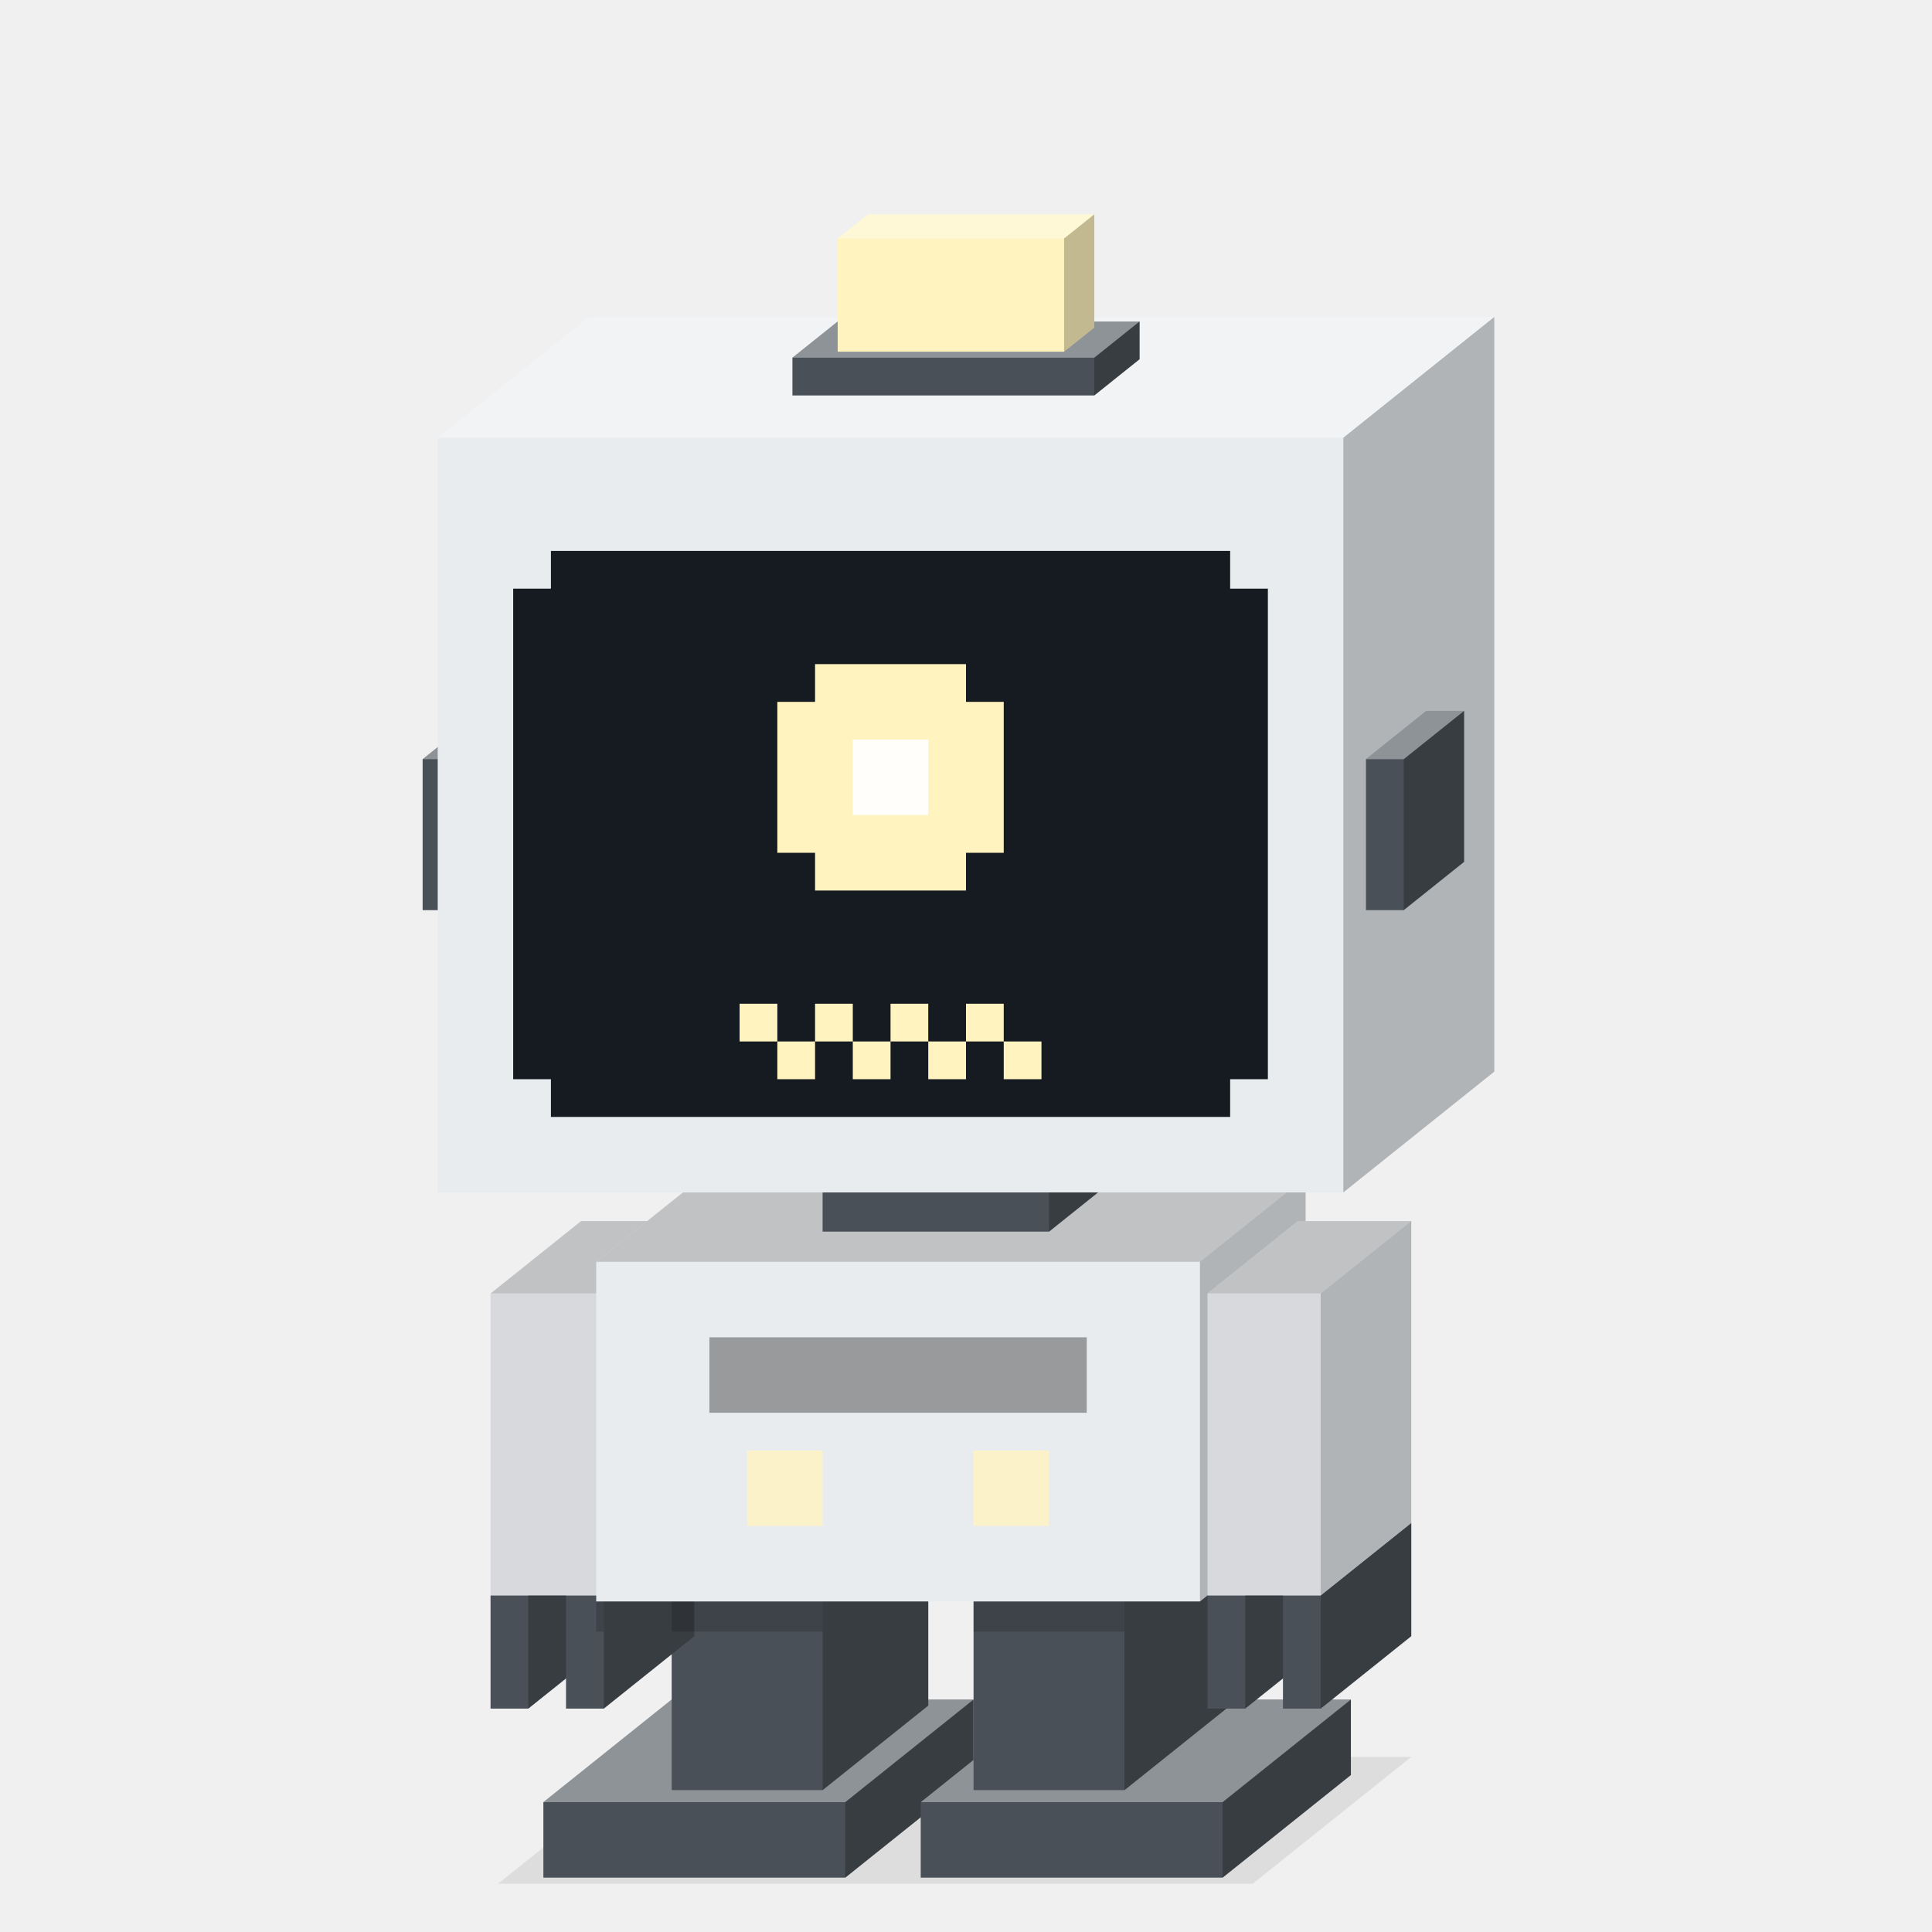
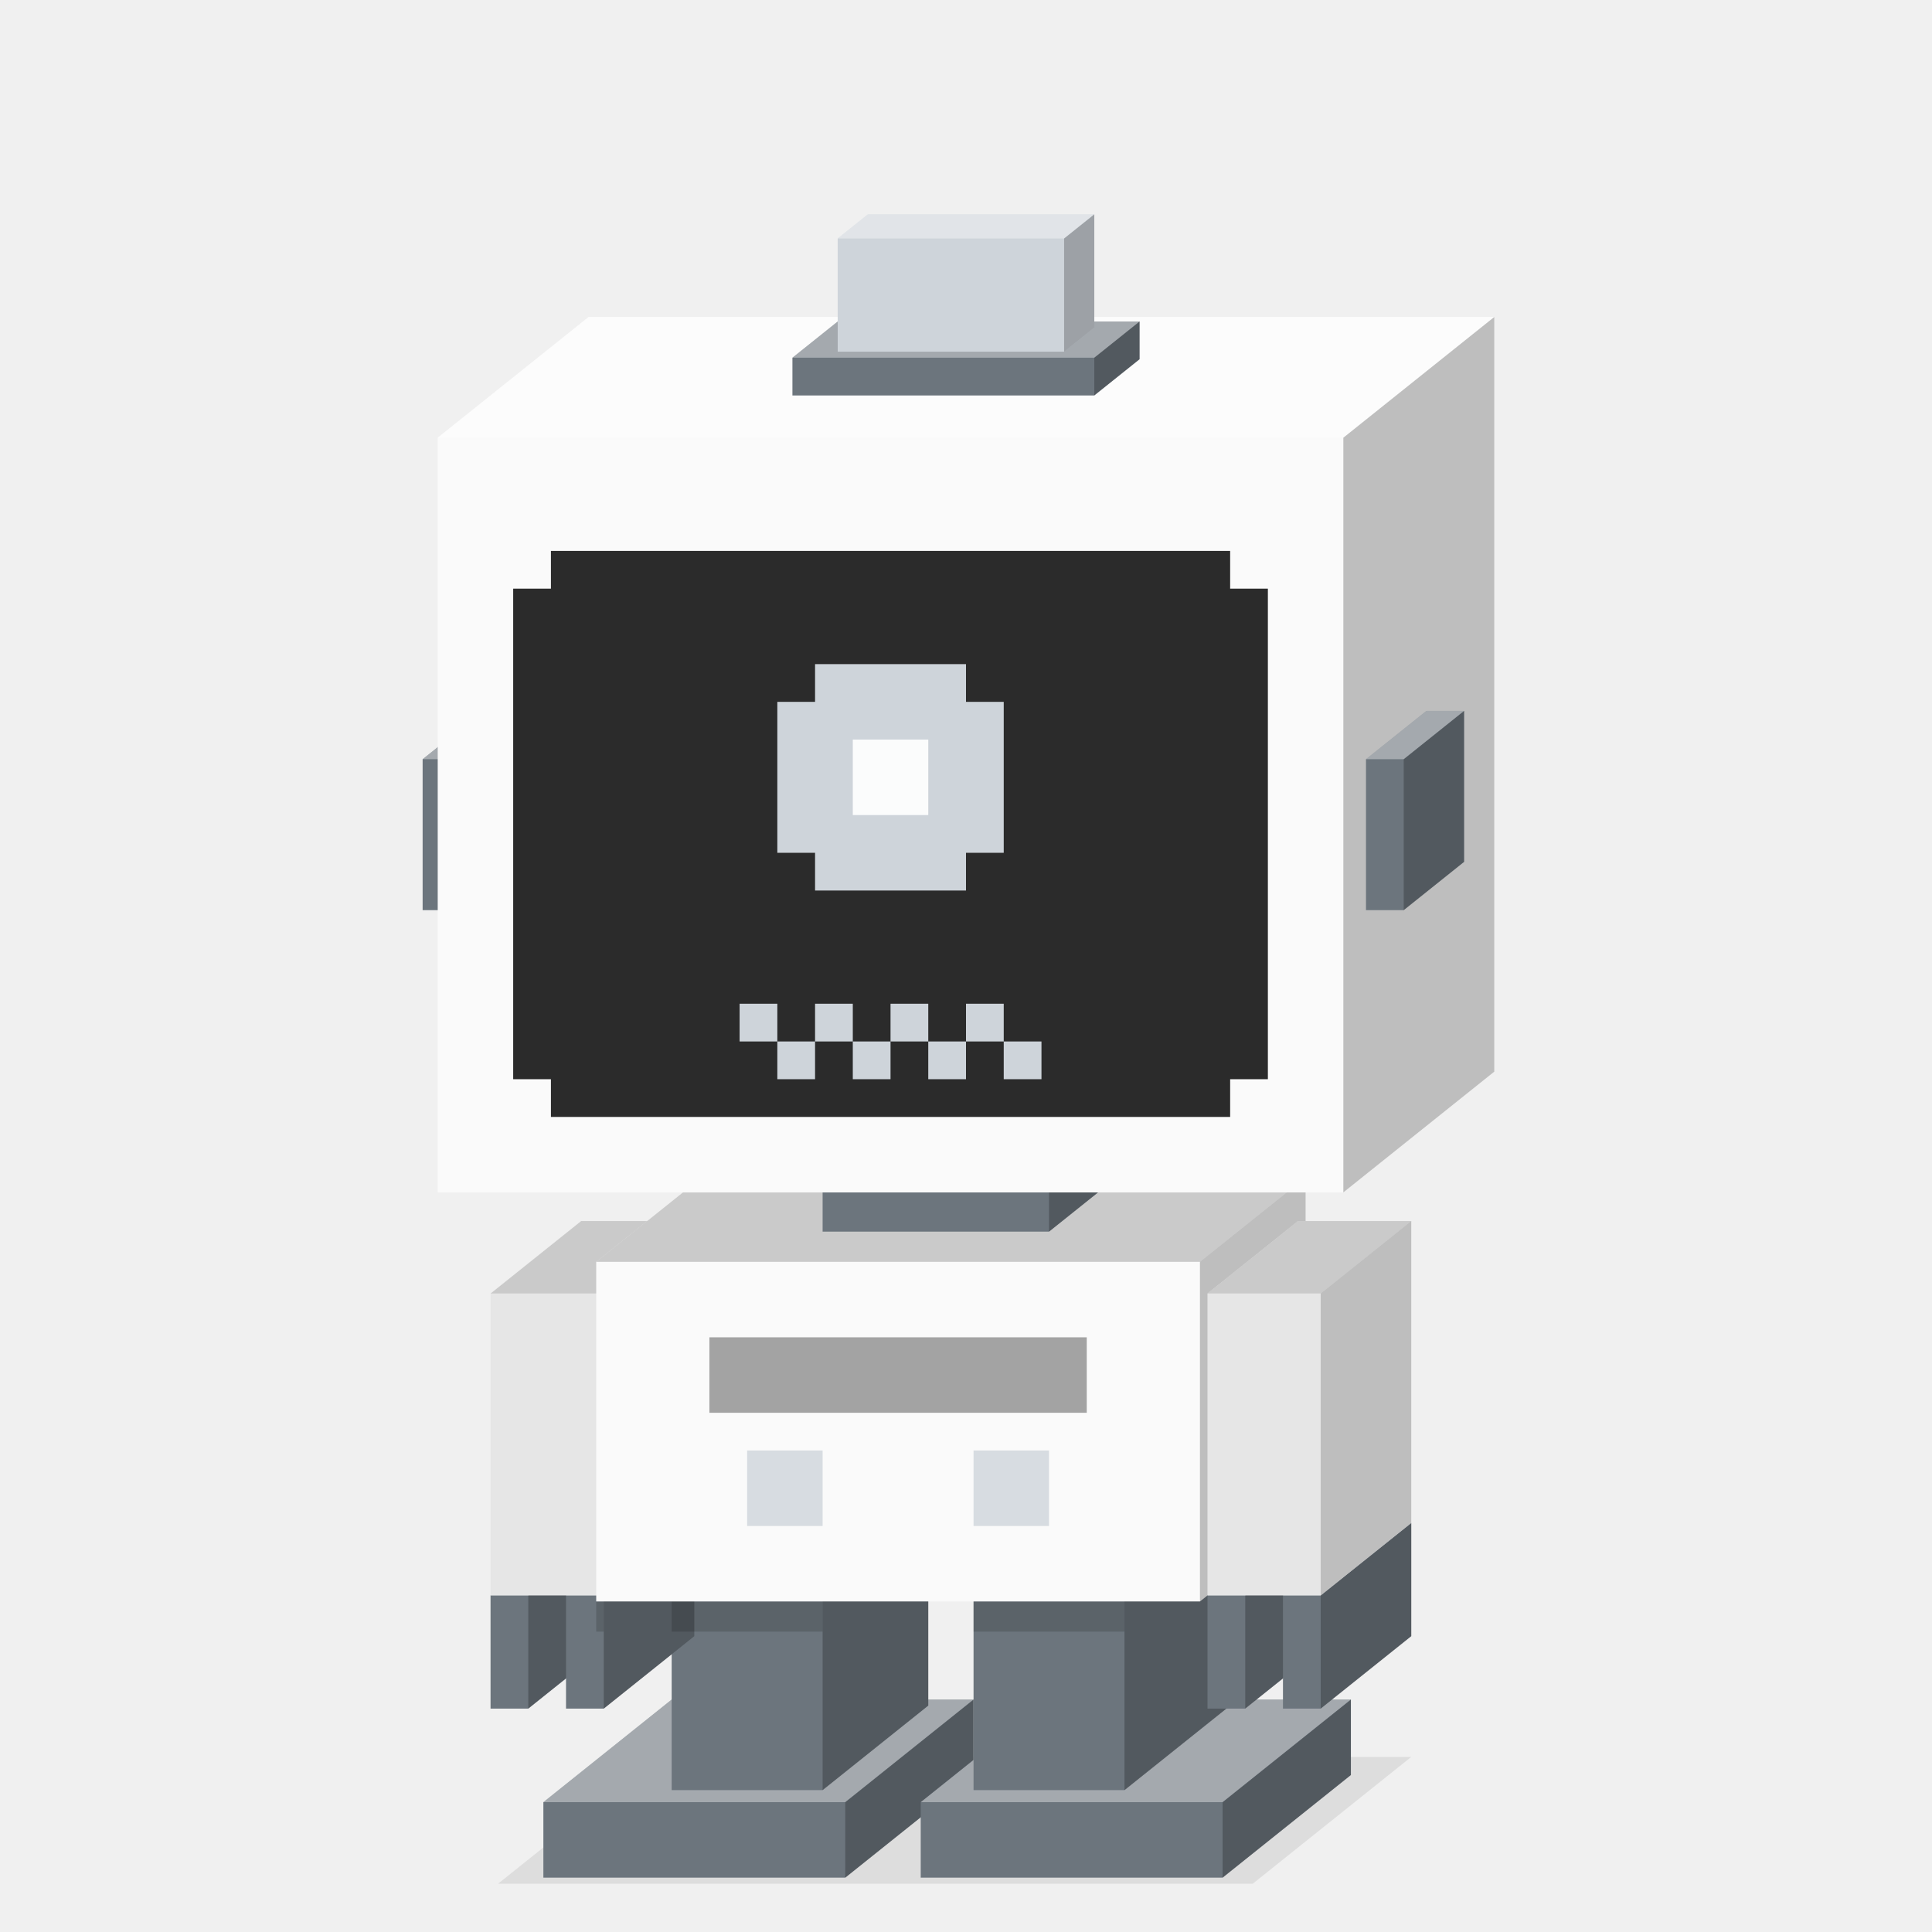
<svg xmlns="http://www.w3.org/2000/svg" viewBox="0 0 128 128" fill="none" shape-rendering="auto" aria-hidden="true">
  <defs>
    <g id="chest-slot-e9fd4905">
      <path d="M47 88.6h25v5H47Z" fill="#000000" fill-opacity=".35" />
-       <path d="M49.5 96.1h5v5h-5Zm15 0h5v5h-5Z" fill="#fff3bf" fill-opacity=".8" />
+       <path d="M49.5 96.1h5v5h-5Zm15 0h5v5h-5Z" fill="#ced4da" fill-opacity=".8" />
    </g>
    <g id="eyes-cyclops-e9fd4905">
-       <path d="M25 0h10v2.5h2.5v10H35V15H25v-2.5h-2.5v-10H25Z" fill="#fff3bf" />
+       <path d="M25 0h10v2.5h2.5v10H35V15H25v-2.5h-2.5v-10H25Z" fill="#ced4da" />
      <path fill="#ffffff" fill-opacity=".92" d="M27.5 5h5v5h-5z" />
    </g>
    <g id="mouth-zigzag-e9fd4905">
-       <path fill="#fff3bf" d="M20 2.5h2.5V5H20zM22.5 5H25v2.5h-2.5zM25 2.5h2.5V5H25zM27.5 5H30v2.5h-2.5zM30 2.5h2.5V5H30zM32.5 5H35v2.5h-2.5zM35 2.5h2.5V5H35zM37.5 5H40v2.5h-2.5z" />
+       <path fill="#ced4da" d="M20 2.5h2.5V5H20zM22.5 5H25v2.5h-2.5zM25 2.5h2.5V5H25zM27.5 5H30v2.5h-2.5zM30 2.5h2.5V5H30zM32.5 5H35v2.5h-2.5zM35 2.5h2.5V5H35zM37.5 5H40v2.5h-2.5z" />
    </g>
    <g id="animation-none-e9fd4905" />
    <g id="top-siren-e9fd4905">
-       <path d="M52.5 23.7h20v2.5h-20Zm0 0h20l3-2.4h-20Zm20 0 3-2.4v2.5l-3 2.4Z" fill="#495057" />
+       <path d="M52.5 23.7h20v2.5h-20Zm0 0h20l3-2.4h-20Zm20 0 3-2.4v2.5l-3 2.4Z" fill="#6c757d" />
      <path d="M52.5 23.7h20l3-2.4h-20Z" fill="#ffffff" fill-opacity=".38" />
      <path d="m72.5 23.7 3-2.4v2.5l-3 2.4Z" fill="#000000" fill-opacity=".24" />
-       <path d="M55.5 15.8h15v7.5h-15Zm0 0h15l2-1.6h-15Zm15 0 2-1.6v7.5l-2 1.6Z" fill="#fff3bf" />
+       <path d="M55.5 15.8h15v7.5h-15Zm0 0h15l2-1.6h-15Zm15 0 2-1.6v7.5l-2 1.6Z" fill="#ced4da" />
      <path d="M55.5 15.8h15l2-1.6h-15Z" fill="#ffffff" fill-opacity=".38" />
      <path d="m70.5 15.8 2-1.6v7.5l-2 1.6Z" fill="#000000" fill-opacity=".24" />
    </g>
    <clipPath id="clip-e9fd4905">
      <rect width="128" height="128" rx="0" ry="0" />
    </clipPath>
  </defs>
  <g clip-path="url(#clip-e9fd4905)">
    <rect width="128" height="128" fill="#00000000" />
    <path d="M33 124.8h50l10.5-8.4h-50Z" fill="#000000" fill-opacity=".08" />
-     <path d="M36 119.4h20v5H36Zm0 0h20l8.5-6.8h-20Zm20 0 8.5-6.8v5l-8.5 6.8Z" fill="#495057" />
+     <path d="M36 119.4h20v5H36Zm0 0h20l8.5-6.8h-20Zm20 0 8.5-6.8v5l-8.5 6.8Z" fill="#6c757d" />
    <path d="M36 119.4h20l8.5-6.8h-20Z" fill="#ffffff" fill-opacity=".38" />
    <path d="m56 119.4 8.5-6.8v5l-8.5 6.8Z" fill="#000000" fill-opacity=".24" />
-     <path d="M61 119.4h20v5H61Zm0 0h20l8.5-6.8h-20Zm20 0 8.5-6.8v5l-8.5 6.8Z" fill="#495057" />
+     <path d="M61 119.4h20v5H61Zm0 0h20l8.5-6.8h-20Zm20 0 8.5-6.8v5l-8.5 6.8Z" fill="#6c757d" />
    <path d="M61 119.4h20l8.5-6.8h-20Z" fill="#ffffff" fill-opacity=".38" />
    <path d="m81 119.4 8.5-6.8v5l-8.5 6.8Z" fill="#000000" fill-opacity=".24" />
-     <path d="M44.5 101.1h10v17.5h-10Zm0 0h10l7-5.6h-10Zm10 0 7-5.6V113l-7 5.6Z" fill="#495057" />
+     <path d="M44.5 101.1h10v17.5h-10Zm0 0h10l7-5.6h-10Zm10 0 7-5.6V113l-7 5.6Z" fill="#6c757d" />
    <path d="M44.5 101.1h10l7-5.6h-10Z" fill="#ffffff" fill-opacity=".38" />
    <path d="m54.5 101.1 7-5.6V113l-7 5.6Z" fill="#000000" fill-opacity=".24" />
-     <path d="M64.5 101.1h10v17.5h-10Zm0 0h10l7-5.6h-10Zm10 0 7-5.6V113l-7 5.6Z" fill="#495057" />
+     <path d="M64.5 101.1h10v17.5h-10Zm0 0h10l7-5.6h-10Zm10 0 7-5.6V113l-7 5.6Z" fill="#6c757d" />
    <path d="M64.5 101.1h10l7-5.6h-10Z" fill="#ffffff" fill-opacity=".38" />
    <path d="m74.5 101.1 7-5.6V113l-7 5.6Z" fill="#000000" fill-opacity=".24" />
    <g class="vb-upper">
      <path fill="#000000" fill-opacity=".16" d="M64.5 106.1h10v2h-10z" />
-       <path d="M32.5 105.7H35v7.5h-2.5Zm0 0H35l6-4.8h-2.5Zm2.5 0 6-4.8v7.5l-6 4.8Z" fill="#495057" />
+       <path d="M32.5 105.7H35v7.5h-2.5Zm0 0H35l6-4.8h-2.5Zm2.5 0 6-4.8v7.5l-6 4.8Z" fill="#6c757d" />
      <path d="M32.5 105.7H35l6-4.8h-2.5Z" fill="#ffffff" fill-opacity=".38" />
      <path d="m35 105.7 6-4.8v7.5l-6 4.8Z" fill="#000000" fill-opacity=".24" />
-       <path d="M37.5 105.7H40v7.5h-2.5Zm0 0H40l6-4.8h-2.5Zm2.5 0 6-4.8v7.5l-6 4.8Z" fill="#495057" />
+       <path d="M37.5 105.7H40v7.5h-2.5Zm0 0H40l6-4.8h-2.5Zm2.5 0 6-4.8v7.5l-6 4.8Z" fill="#6c757d" />
      <path d="M37.5 105.7H40l6-4.8h-2.5Z" fill="#ffffff" fill-opacity=".38" />
      <path d="m40 105.7 6-4.8v7.5l-6 4.8Z" fill="#000000" fill-opacity=".24" />
      <path fill="#000000" fill-opacity=".16" d="M39.5 106.1h.5v2h-.5z" />
-       <path d="M32.5 85.7H40v20h-7.5Zm0 0H40l6-4.8h-7.5Z" fill="#e9ecef" />
+       <path d="M32.5 85.7H40v20h-7.5Zm0 0H40l6-4.8h-7.5Z" fill="#fafafa" />
      <path d="M32.5 85.7H40l6-4.8h-7.5Z" fill="#ffffff" fill-opacity=".38" />
      <path d="M32.5 85.7H40v20h-7.5Z" fill="#000000" fill-opacity=".08" />
      <path d="M32.5 85.7H40l6-4.8h-7.5Z" fill="#000000" fill-opacity=".2" />
      <path fill="#000000" fill-opacity=".16" d="M44.5 106.1h10v2h-10z" />
-       <path d="M39.5 83.6h40v22.5h-40Zm0 0h40l7-5.6h-40Zm40 0 7-5.6v22.5l-7 5.6Z" fill="#e9ecef" />
+       <path d="M39.5 83.6h40v22.5h-40Zm0 0h40l7-5.6h-40Zm40 0 7-5.6v22.5l-7 5.6Z" fill="#fafafa" />
      <path d="M39.5 83.6h40l7-5.6h-40Z" fill="#ffffff" fill-opacity=".38" />
      <path d="m79.5 83.6 7-5.6v22.5l-7 5.6Z" fill="#000000" fill-opacity=".24" />
      <path d="M39.5 83.6h40l7-5.6h-40Z" fill="#000000" fill-opacity=".2" />
-       <path d="M80 105.7h2.5v7.5H80Zm0 0h2.5l6-4.8H86Zm2.5 0 6-4.8v7.5l-6 4.8Z" fill="#495057" />
+       <path d="M80 105.7h2.5v7.5H80Zm0 0h2.5l6-4.8H86Zm2.5 0 6-4.8v7.5l-6 4.8Z" fill="#6c757d" />
      <path d="M80 105.7h2.5l6-4.8H86Z" fill="#ffffff" fill-opacity=".38" />
      <path d="m82.5 105.7 6-4.8v7.5l-6 4.8Z" fill="#000000" fill-opacity=".24" />
-       <path d="M85 105.7h2.5v7.5H85Zm0 0h2.5l6-4.8H91Zm2.5 0 6-4.8v7.5l-6 4.8Z" fill="#495057" />
+       <path d="M85 105.7h2.5v7.5H85Zm0 0h2.5l6-4.8H91Zm2.5 0 6-4.8v7.5l-6 4.8Z" fill="#6c757d" />
      <path d="M85 105.7h2.5l6-4.8H91Z" fill="#ffffff" fill-opacity=".38" />
      <path d="m87.5 105.7 6-4.8v7.5l-6 4.8Z" fill="#000000" fill-opacity=".24" />
-       <path d="M80 85.7h7.5v20H80Zm0 0h7.5l6-4.8H86Zm7.5 0 6-4.8v20l-6 4.8Z" fill="#e9ecef" />
+       <path d="M80 85.7h7.5v20H80Zm0 0h7.5l6-4.8H86Zm7.5 0 6-4.8v20l-6 4.8Z" fill="#fafafa" />
      <path d="M80 85.7h7.5l6-4.8H86Z" fill="#ffffff" fill-opacity=".38" />
      <path d="m87.5 85.7 6-4.8v20l-6 4.8Z" fill="#000000" fill-opacity=".24" />
      <path d="M80 85.7h7.5v20H80Z" fill="#000000" fill-opacity=".08" />
      <path d="M80 85.7h7.5l6-4.8H86Z" fill="#000000" fill-opacity=".2" />
      <use href="#chest-slot-e9fd4905" />
-       <path d="M54.5 71.6h15v10h-15Zm0 0h15l4-3.2h-15Zm15 0 4-3.2v10l-4 3.2Z" fill="#495057" />
+       <path d="M54.5 71.6h15v10h-15Zm0 0h15l4-3.2h-15Zm15 0 4-3.2v10l-4 3.2Z" fill="#6c757d" />
      <path d="M54.5 71.6h15l4-3.2h-15Z" fill="#ffffff" fill-opacity=".38" />
      <path d="m69.5 71.6 4-3.2v10l-4 3.2Z" fill="#000000" fill-opacity=".24" />
      <g class="vb-head">
-         <path d="M28 50.3h2.5v10H28Zm0 0h2.5l4-3.2H32Z" fill="#495057" />
+         <path d="M28 50.3h2.5v10H28Zm0 0h2.5l4-3.2H32Z" fill="#6c757d" />
        <path d="M28 50.3h2.5l4-3.2H32Z" fill="#ffffff" fill-opacity=".38" />
-         <path d="M29 29h60v50H29Zm0 0h60l10-8H39Zm60 0 10-8v50l-10 8Z" fill="#e9ecef" />
+         <path d="M29 29h60v50H29Zm0 0h60l10-8H39Zm60 0 10-8v50l-10 8Z" fill="#fafafa" />
        <path d="M29 29h60l10-8H39Z" fill="#ffffff" fill-opacity=".38" />
        <path d="m89 29 10-8v50l-10 8Z" fill="#000000" fill-opacity=".24" />
-         <path d="M36.5 36.5h45V39H84v32.5h-2.5V74h-45v-2.5H34V39h2.5Z" fill="#161a21" />
-         <path d="M90.5 50.3H93v10h-2.5Zm0 0H93l4-3.2h-2.5Zm2.5 0 4-3.2v10l-4 3.2Z" fill="#495057" />
+         <path d="M36.5 36.5h45V39H84v32.5h-2.5V74h-45v-2.5H34V39h2.5Z" fill="#2b2b2b" />
+         <path d="M90.5 50.3H93v10h-2.5Zm0 0H93l4-3.2h-2.5Zm2.5 0 4-3.2v10l-4 3.2Z" fill="#6c757d" />
        <path d="M90.5 50.3H93l4-3.2h-2.5Z" fill="#ffffff" fill-opacity=".38" />
        <path d="m93 50.3 4-3.2v10l-4 3.2Z" fill="#000000" fill-opacity=".24" />
        <use transform="translate(29 44)" href="#eyes-cyclops-e9fd4905" />
        <use transform="translate(29 64)" href="#mouth-zigzag-e9fd4905" />
        <use href="#animation-none-e9fd4905" />
        <use href="#top-siren-e9fd4905" />
      </g>
    </g>
  </g>
</svg>
